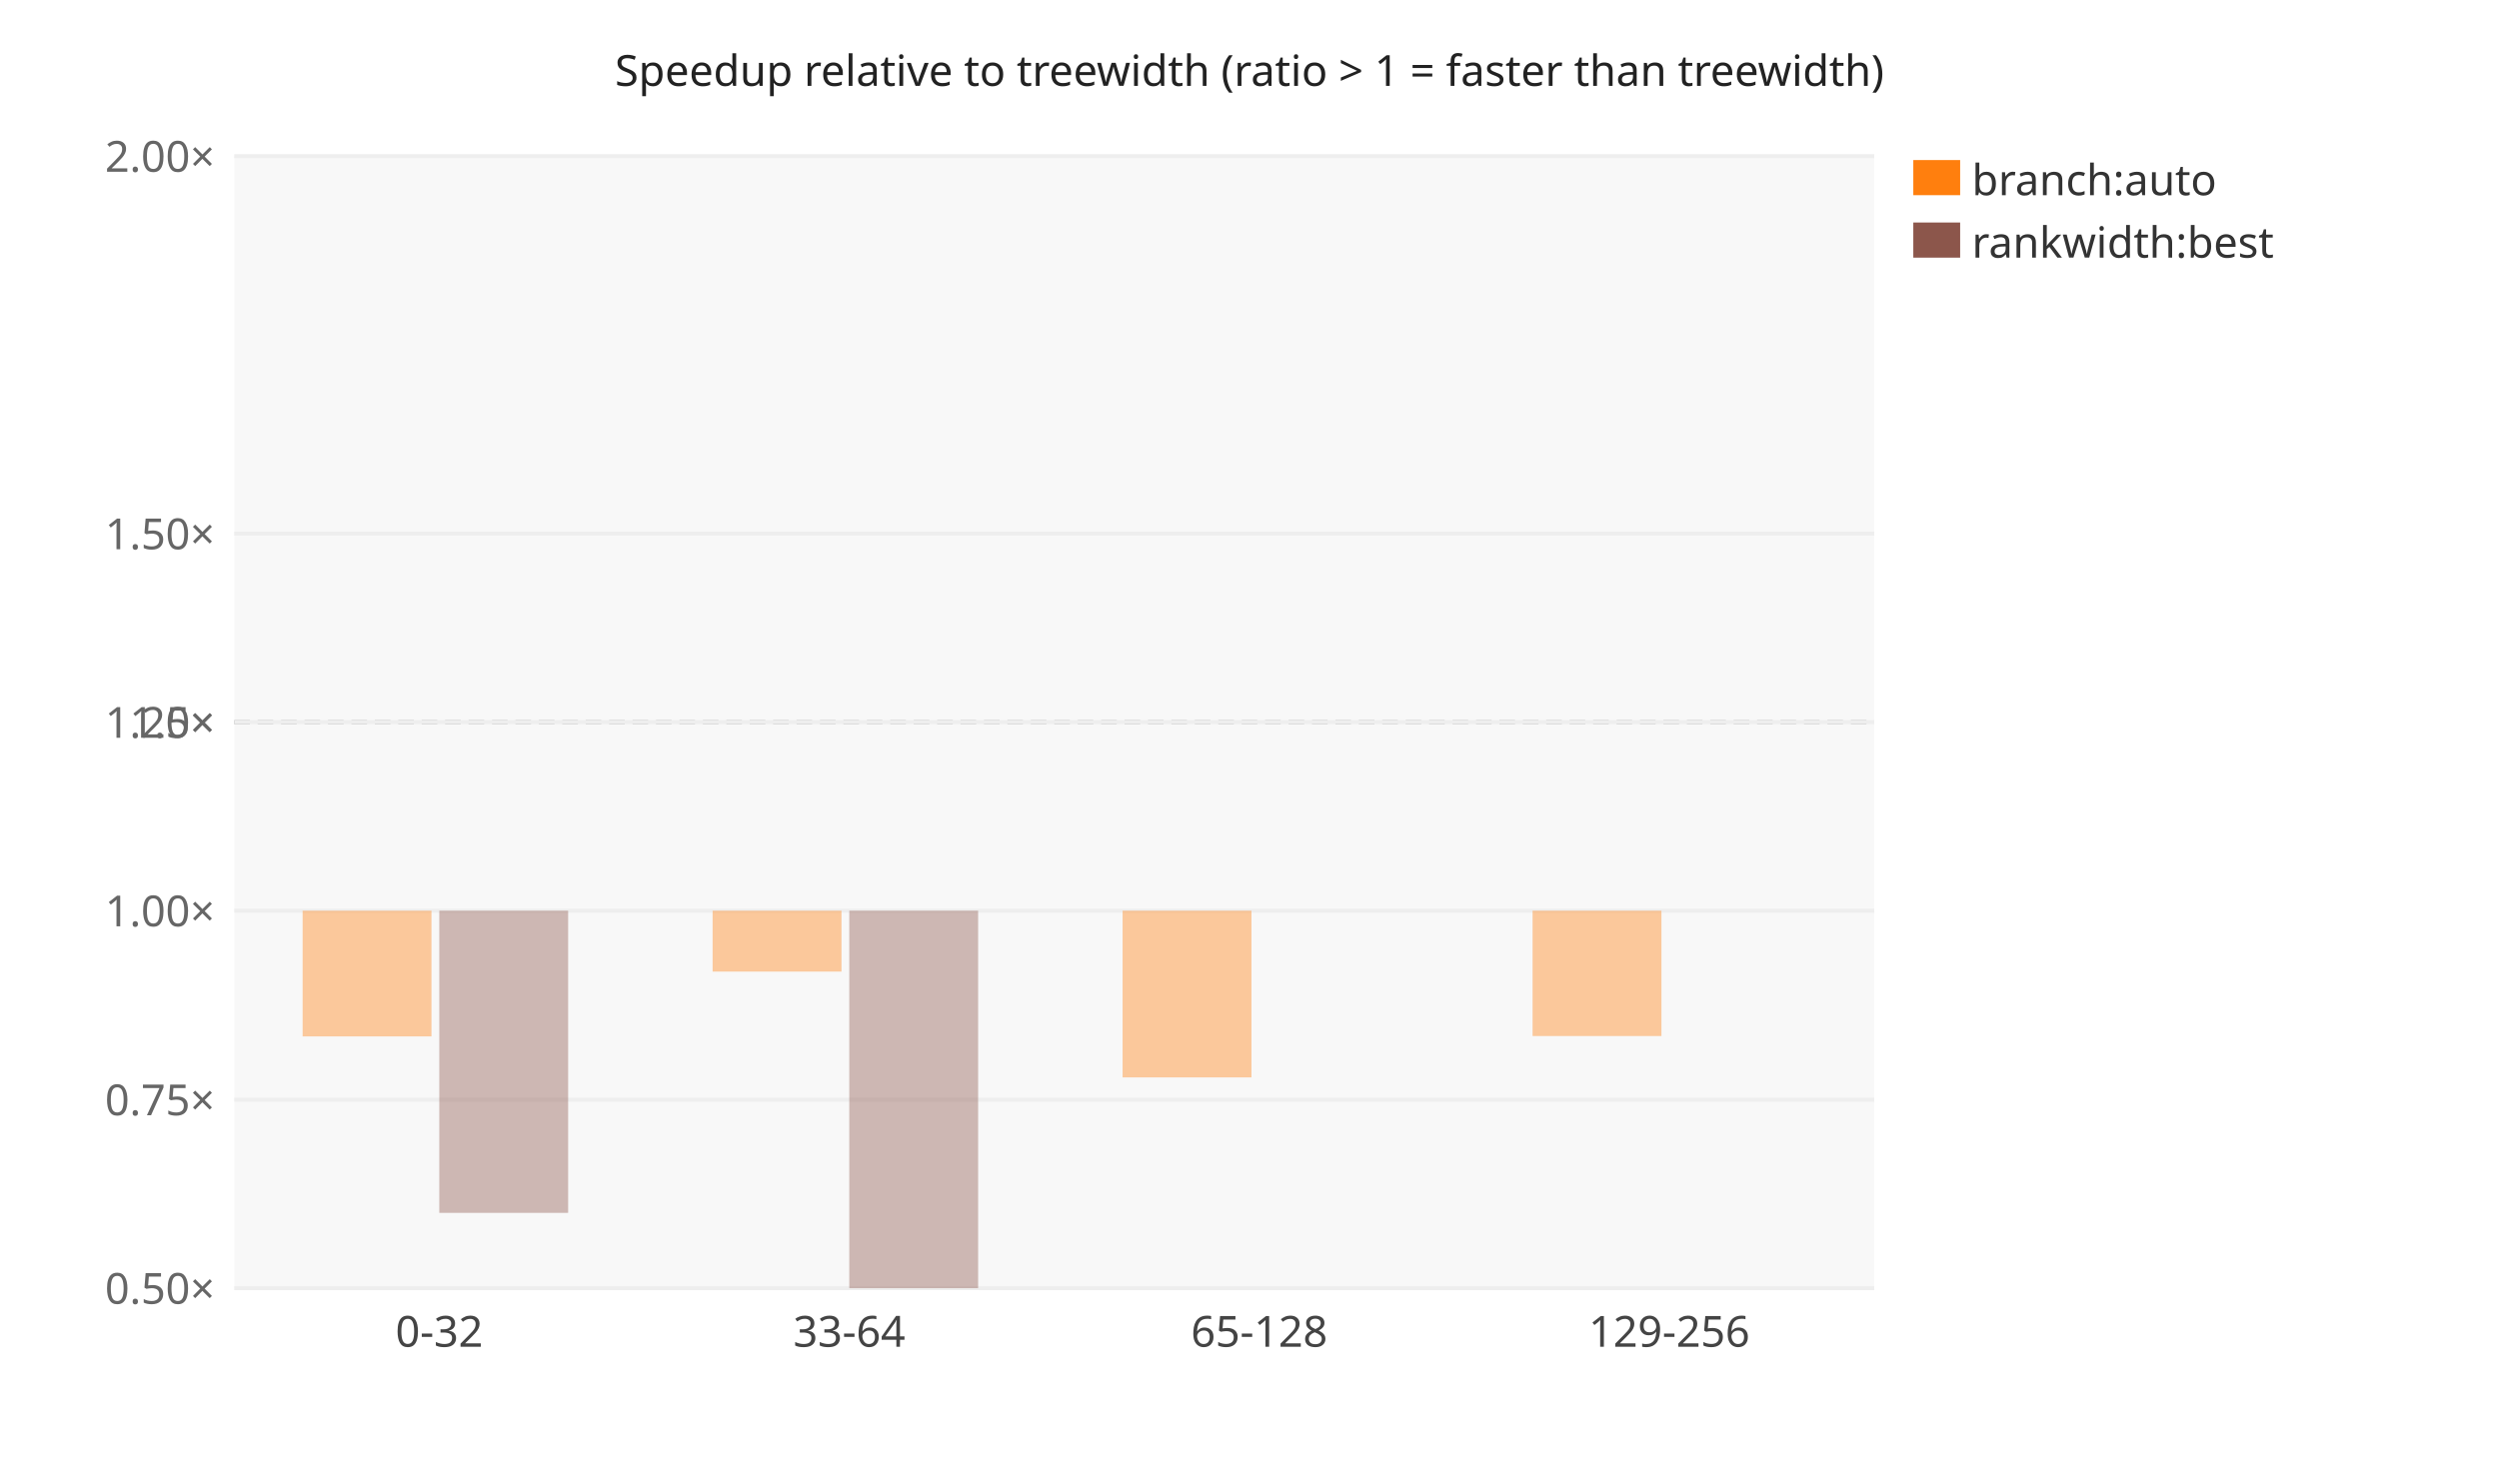
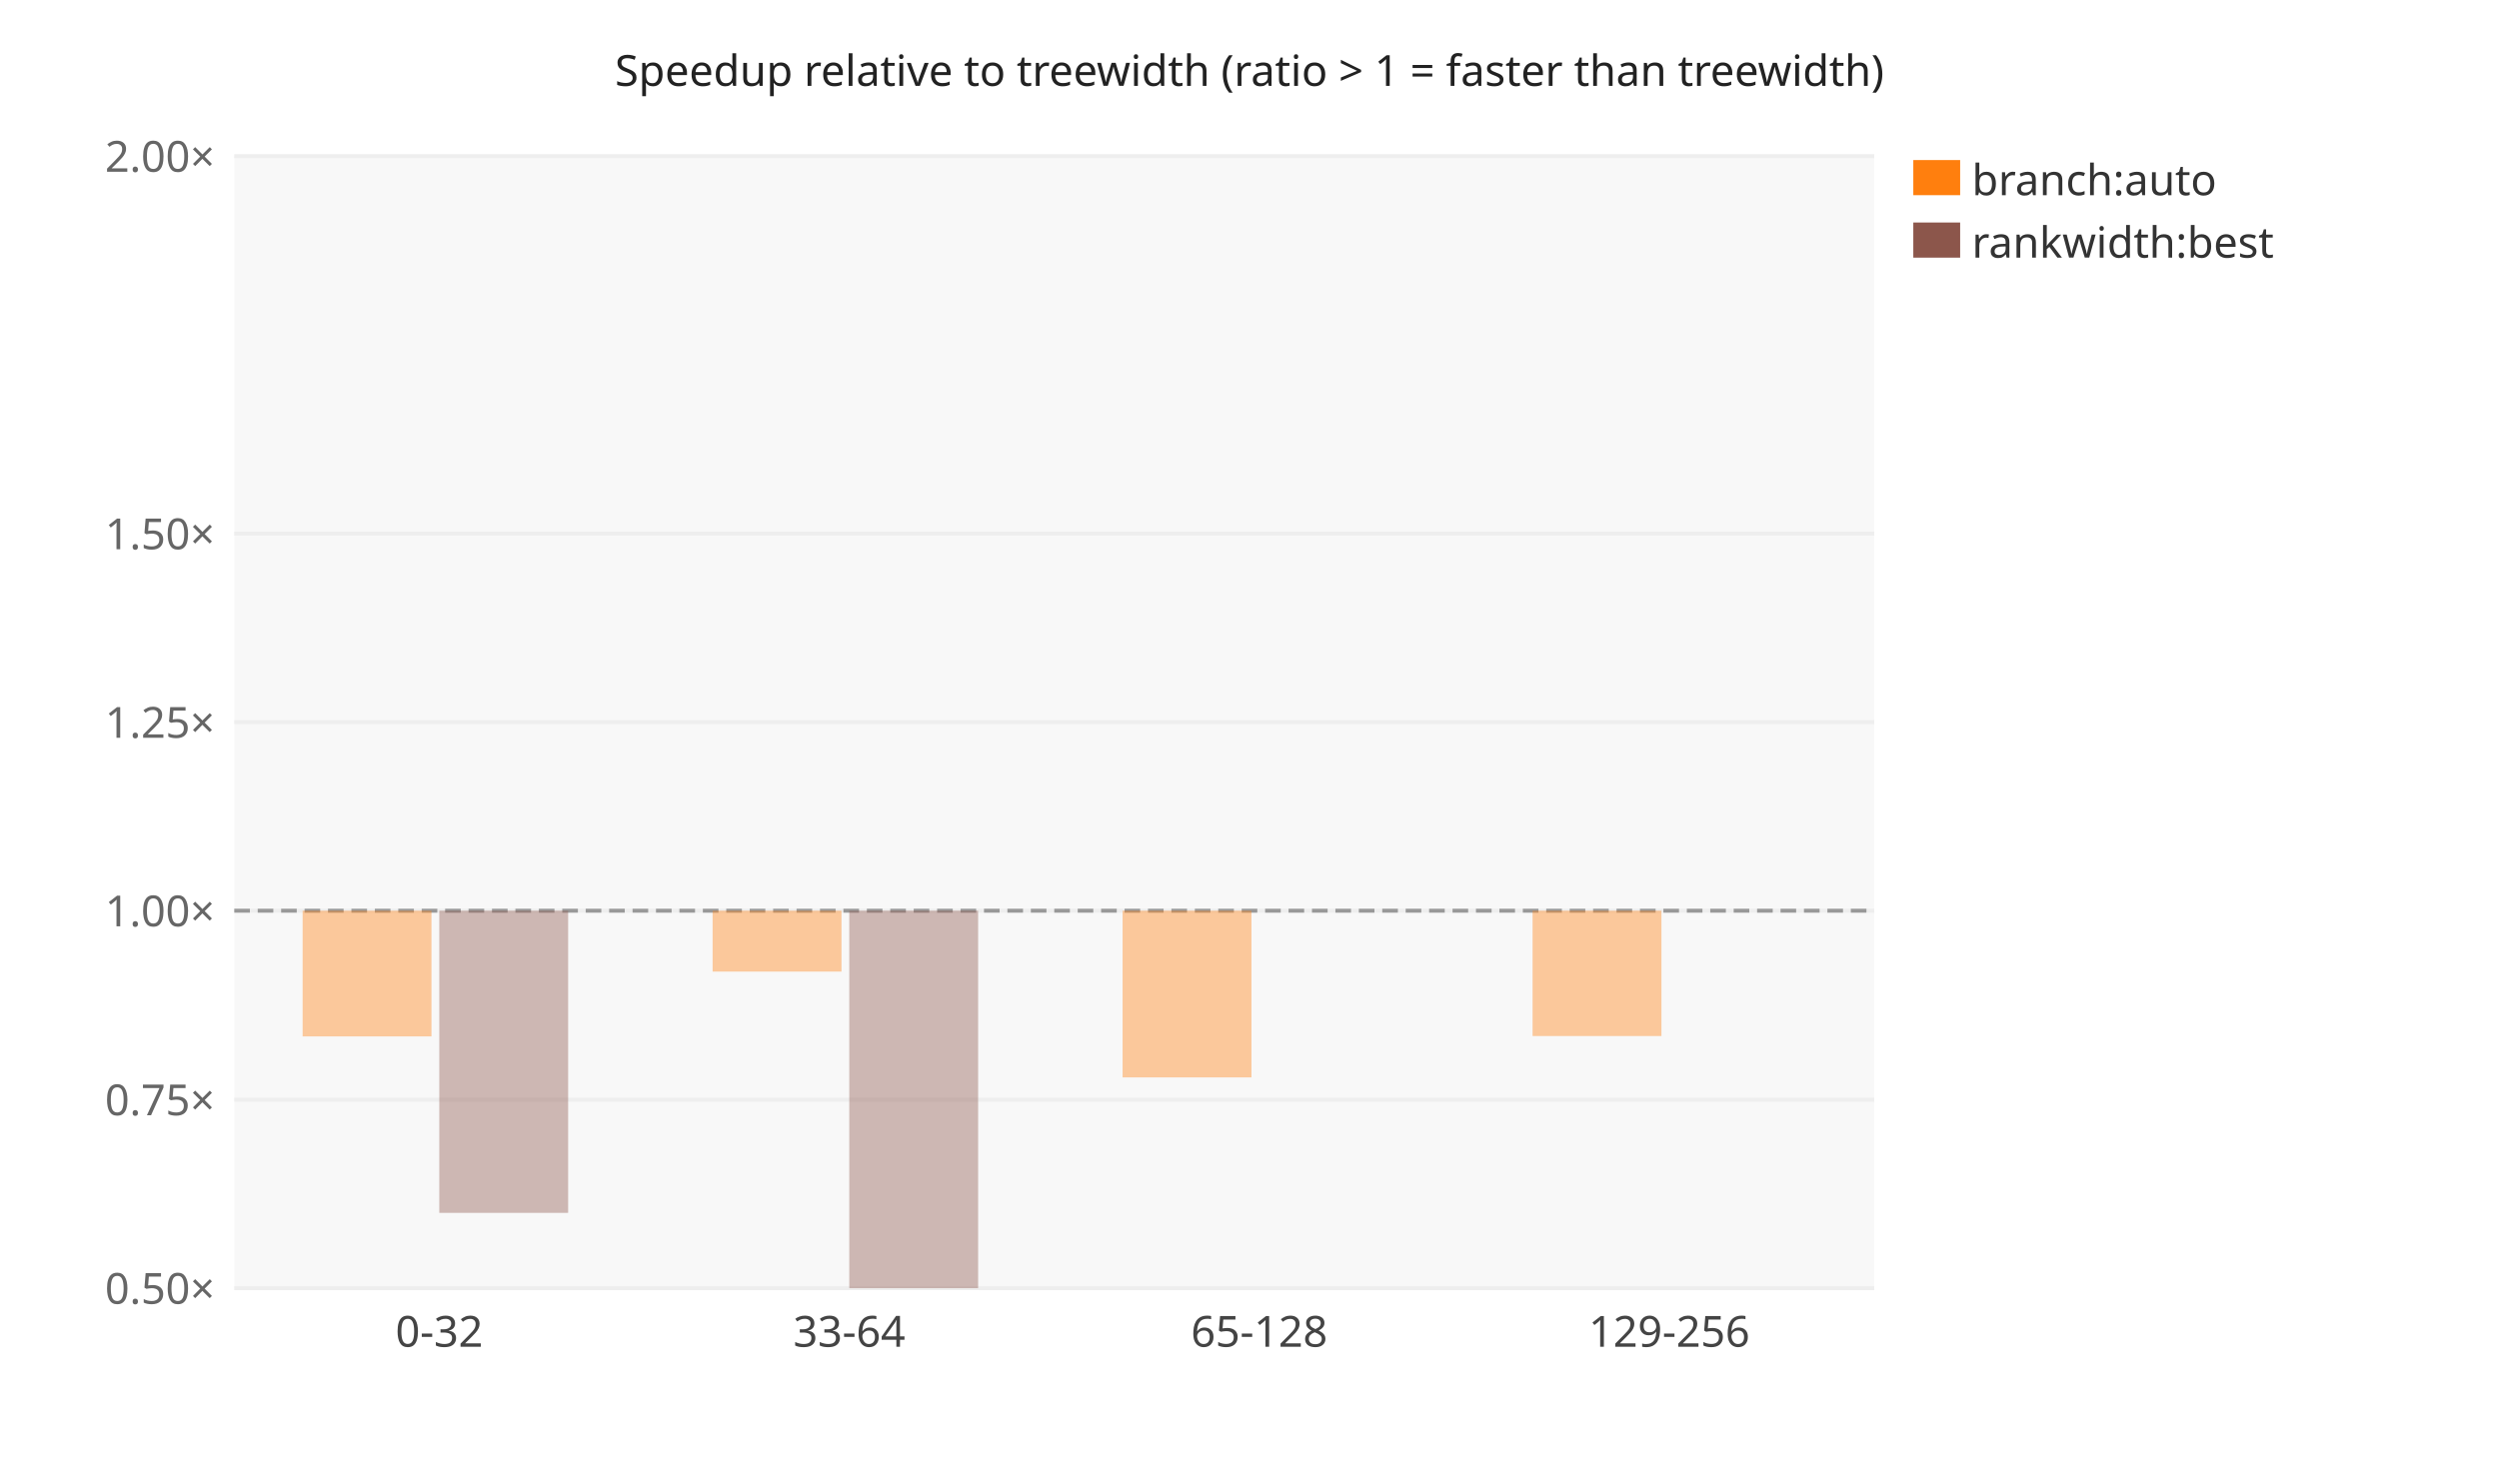
<svg xmlns="http://www.w3.org/2000/svg" width="640" height="380" viewBox="0 0 640 380">
  <style>text{font-family:sans-serif;font-size:11px;}</style>
  <rect x="60.0" y="40.0" width="420.0" height="290.0" fill="#f8f8f8" opacity="1.00" />
  <text x="320.0" y="22.0" text-anchor="middle" fill="#222" font-size="12">Speedup relative to treewidth (ratio &gt; 1 = faster than treewidth)</text>
-   <line x1="60.0" y1="185.0" x2="480.0" y2="185.0" stroke="#999" stroke-width="1.0" stroke-dasharray="4,2" />
-   <text x="55.0" y="189.0" text-anchor="end" fill="#666" font-size="10">1.0×</text>
  <text x="55.0" y="334.0" text-anchor="end" fill="#666" font-size="9">0.50×</text>
  <line x1="60.0" y1="330.0" x2="480.0" y2="330.0" stroke="#eee" stroke-width="1.0" />
  <text x="55.0" y="285.7" text-anchor="end" fill="#666" font-size="9">0.75×</text>
  <line x1="60.0" y1="281.7" x2="480.0" y2="281.7" stroke="#eee" stroke-width="1.0" />
  <text x="55.0" y="237.3" text-anchor="end" fill="#666" font-size="9">1.00×</text>
  <line x1="60.0" y1="233.3" x2="480.0" y2="233.3" stroke="#eee" stroke-width="1.0" />
  <text x="55.0" y="189.0" text-anchor="end" fill="#666" font-size="9">1.25×</text>
  <line x1="60.0" y1="185.0" x2="480.0" y2="185.0" stroke="#eee" stroke-width="1.0" />
  <text x="55.0" y="140.7" text-anchor="end" fill="#666" font-size="9">1.50×</text>
  <line x1="60.0" y1="136.7" x2="480.0" y2="136.7" stroke="#eee" stroke-width="1.0" />
  <text x="55.0" y="44.0" text-anchor="end" fill="#666" font-size="9">2.00×</text>
  <line x1="60.0" y1="40.0" x2="480.0" y2="40.0" stroke="#eee" stroke-width="1.0" />
+   <line x1="60.0" y1="233.3" x2="480.0" y2="233.3" stroke="#999" stroke-width="1.0" stroke-dasharray="4,2" />
  <text x="112.5" y="345.0" text-anchor="middle" fill="#444" font-size="10">0-32</text>
  <rect x="77.5" y="233.3" width="33.0" height="32.2" fill="#ff7f0e" opacity="0.40" />
  <rect x="112.5" y="233.3" width="33.0" height="77.4" fill="#8c564b" opacity="0.40" />
  <text x="217.5" y="345.0" text-anchor="middle" fill="#444" font-size="10">33-64</text>
  <rect x="182.5" y="233.3" width="33.0" height="15.6" fill="#ff7f0e" opacity="0.40" />
  <rect x="217.5" y="233.3" width="33.0" height="96.7" fill="#8c564b" opacity="0.40" />
  <text x="322.5" y="345.0" text-anchor="middle" fill="#444" font-size="10">65-128</text>
  <rect x="287.5" y="233.3" width="33.0" height="42.7" fill="#ff7f0e" opacity="0.40" />
  <text x="427.5" y="345.0" text-anchor="middle" fill="#444" font-size="10">129-256</text>
  <rect x="392.5" y="233.3" width="33.0" height="32.1" fill="#ff7f0e" opacity="0.40" />
  <rect x="490.0" y="41.0" width="12.0" height="9.0" fill="#ff7f0e" opacity="1.00" />
  <text x="505.0" y="50.0" text-anchor="start" fill="#333" font-size="10">branch:auto</text>
  <rect x="490.0" y="57.0" width="12.0" height="9.0" fill="#8c564b" opacity="1.00" />
  <text x="505.0" y="66.0" text-anchor="start" fill="#333" font-size="10">rankwidth:best</text>
</svg>
